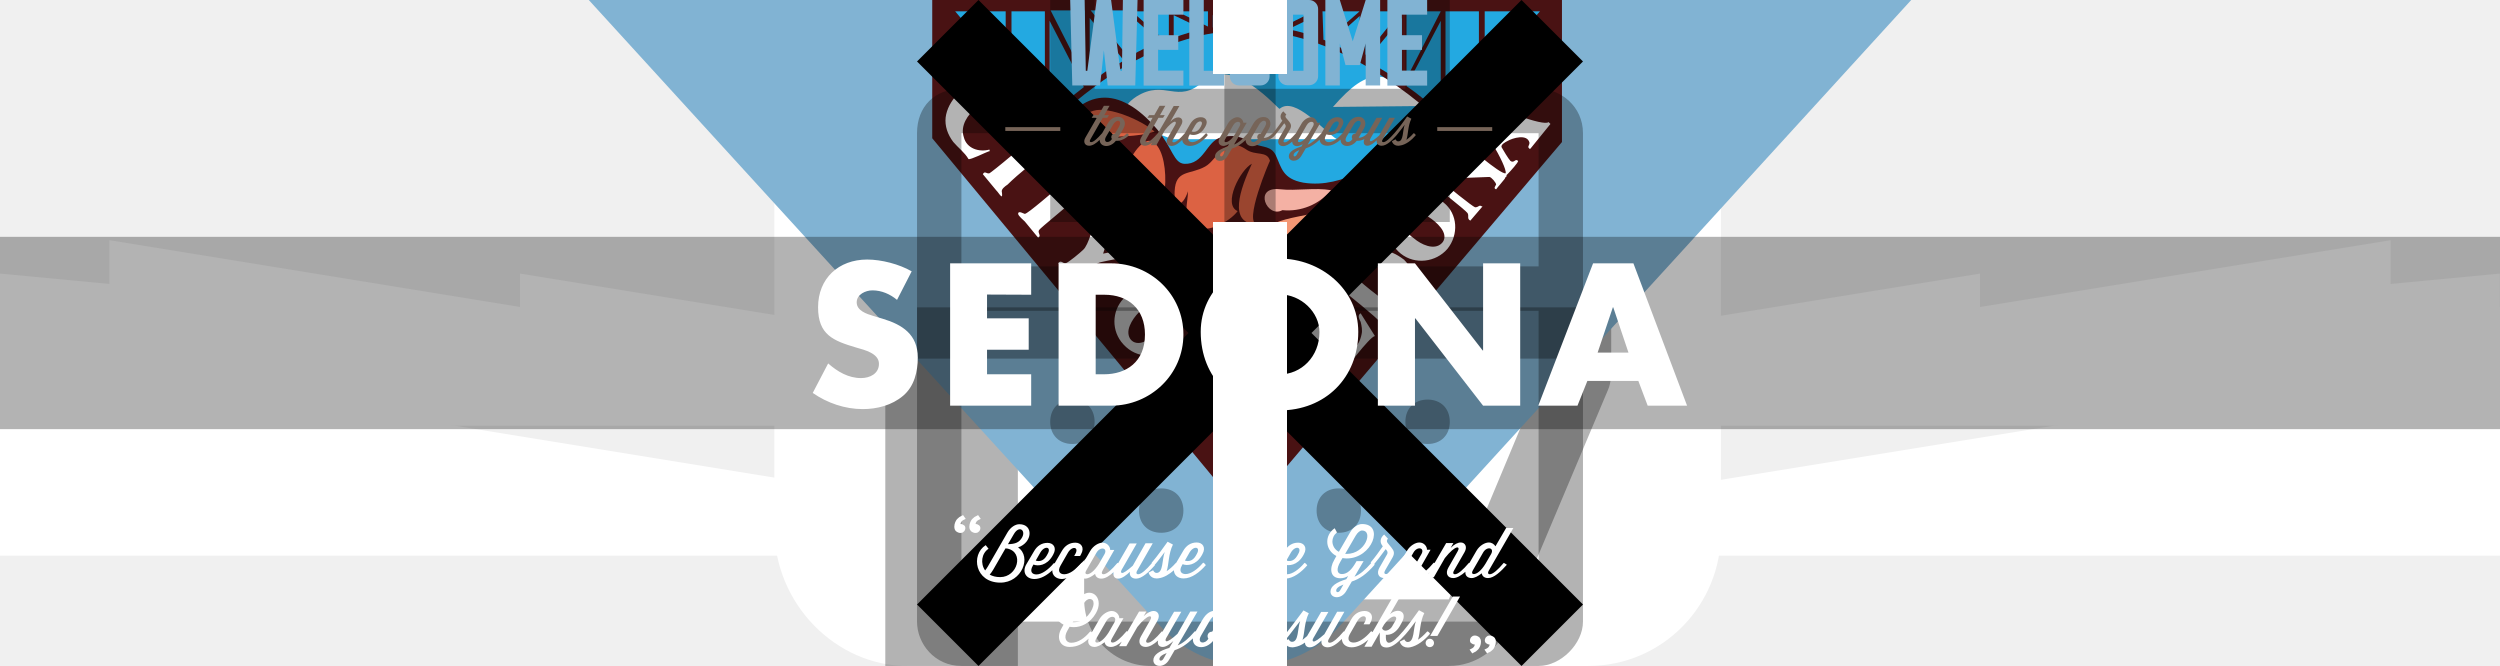
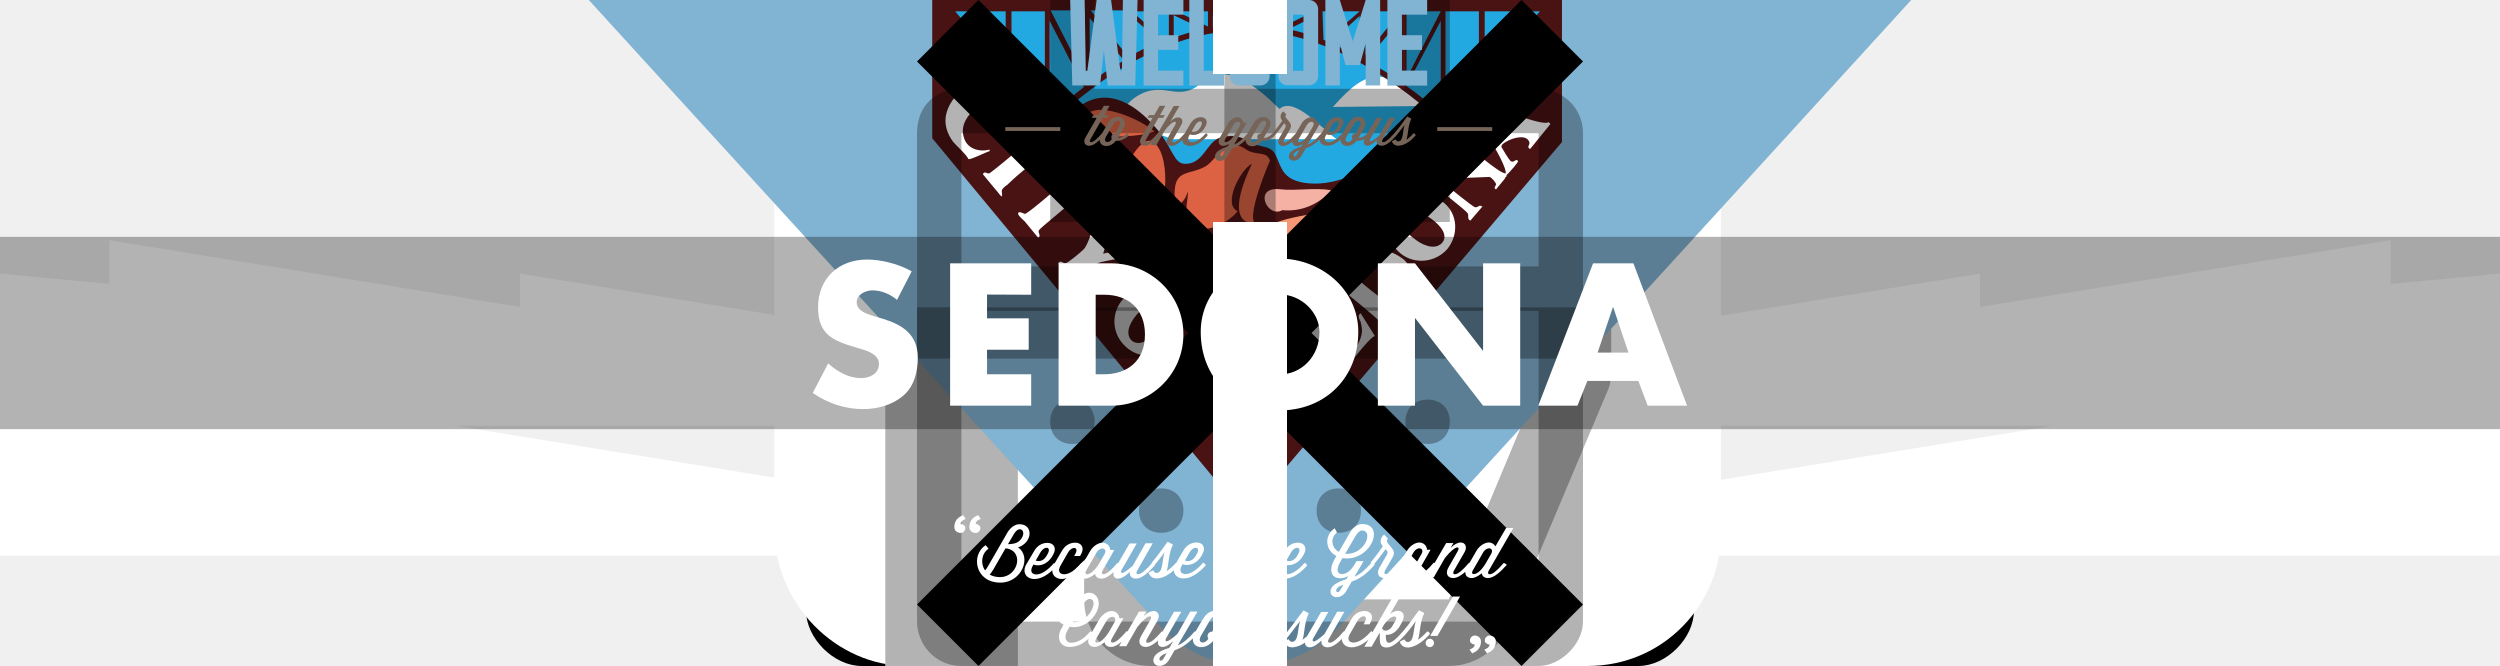
<svg xmlns="http://www.w3.org/2000/svg">
  <style>:root svg:not(:target){display:none}</style>
  <svg viewBox="0 0 1200 57" fill="none" id="divider-desctop">
    <path d="m249.6 23.7-249.6-23.7v57h600l-350.4-57v23.7Zm700.8 0v-23.7l-350.4 57h599.9v-57l-249.5 23.7Z" fill="#fff" />
  </svg>
  <svg viewBox="0 0 320 57" fill="none" id="divider-mobale">
    <path d="m-190.17 23.7-249.83-23.7v57h600.55l-350.72-57v23.7Zm701.44 0v-23.7l-350.72 57h600.45v-57l-249.73 23.7Z" fill="#fff" />
  </svg>
  <svg viewBox="0 0 768 57" fill="none" id="divider-tablet">
    <path d="m33.6 23.7-249.6-23.7v57h600l-350.4-57v23.7Zm700.8 0v-23.7l-350.4 57h599.9v-57l-249.5 23.7Z" fill="#fff" />
+   </svg>
+   <svg viewBox="0 0 16 12" fill="none" id="form-mail">
+     <path d="M8 8c-.3 0-.5-.1-1-.3l-7-3.7v7c0 .5.5 1 1 1h14c.5 0 1-.5 1-1v-7l-7 3.7c-.5.2-.7.3-1 .3Zm7-8h-14c-.5 0-1 .5-1 1v.8l8 4.2 8-4.2v-.8c0-.5-.5-1-1-1Z" fill="#000" />
+   </svg>
+   <svg viewBox="0 0 18 18" fill="none" id="form-phone">
+     <path d="M3.6 7.8c1.4 2.8 3.8 5.1 6.6 6.6l2.2-2.2c.3-.3.7-.4 1-.2 1.1.4 2.3.6 3.6.6.6 0 1 .4 1 1v3.4c0 .6-.4 1-1 1-9.4 0-17-7.6-17-17 0-.6.4-1 1-1h3.5c.6 0 1 .4 1 1 0 1.2.2 2.4.6 3.6.1.3 0 .7-.2 1l-2.3 2.2Z" fill="#010101" />
  </svg>
  <svg viewBox="0 0 27 35" fill="none" id="htmlacademy">
    <path d="M13.6 0h-.1l-13.5 1.4v24.7l13.5 8 13.4-8v-24.7l-13.3-1.4Zm11.4 12.1-11.5-6.8v-.1h-.1l-.1-.1v.1l-11.4 6.9v-9l11.5-1.2 11.6 1.2v9Zm-11.6-5.3 11.5 6.7-4.5 2.6-7.1-4.2v1.4l5.9 3.5-.9.5-5-3v1.4l3.8 2.3-.8.5-3-1.8v1.4l1.9 1.1-1.8 1.1-11.4-6.7 11.4-6.8Zm-11.5 8.3 11.4 6.8v1l-7.9-4.7v1.4l8 4.8v1.1l-8-4.7v1.4l8 4.8 8.1-4.9v-5.2l3.4-2v10l-11.5 6.9-11.5-6.8v-9.9Z" fill="#000" />
  </svg>
  <svg viewBox="0 0 76 68" fill="none" id="icon-burger">
    <path d="M71.71 45.33h-67.42a4.3 4.3 0 0 0-4.29 4.24v3.45c0 2.27 1.9 4.14 4.29 4.14h1v.98a9.84 9.84 0 0 0 9.87 9.76h45.68a9.84 9.84 0 0 0 9.87-9.76v-.98h1a4.3 4.3 0 0 0 4.29-4.24v-3.45c0-2.17-1.9-4.14-4.29-4.14Zm-3.89 12.81c0 3.75-3.09 6.8-6.88 6.8h-45.88a6.85 6.85 0 0 1-6.88-6.8v-.98h59.64v.98Zm5.19-5.22c0 .7-.6 1.28-1.3 1.28h-67.42c-.7 0-1.3-.59-1.3-1.28v-3.45c0-.59.6-1.18 1.3-1.18h67.52c.7 0 1.3.59 1.3 1.28v3.35h-.1Zm-56.85-15.57 5.38 3.94 5.49-3.94 5.48 3.94 5.49-3.94 5.39 3.94 5.48-3.94 5.49 3.94 5.48-3.94 5.49 3.94 6.28-4.63-1.7-2.37-4.58 3.26-5.49-3.95-5.48 3.95-5.49-3.95-5.48 3.95-5.39-3.95-5.49 3.95-5.48-3.95-5.49 3.95-5.38-3.95-5.49 3.95-4.59-3.26-1.8 2.37 6.4 4.63 5.48-3.94Zm54.55-6.7c0-.6.1-2.56 0-2.96-.7-15.37-15.06-27.69-32.71-27.69s-32.12 12.32-32.81 27.7v2.95h65.52Zm-32.71-27.7c15.96 0 29.12 11.04 29.72 24.74h-59.54c.7-13.7 13.86-24.73 29.82-24.73Z" fill="#81B3D2" />
    <path d="M38 16.75c1.1 0 2-.88 2-1.97 0-1.09-.9-1.97-2-1.97s-2 .88-2 1.97c0 1.1.9 1.97 2 1.97Zm-7.98-4.83c1.1 0 2-.88 2-1.97 0-1.09-.9-1.97-2-1.97s-2 .88-2 1.97c0 1.1.9 1.97 2 1.97Zm15.96 0c1.1 0 2-.88 2-1.97 0-1.09-.9-1.97-2-1.97s-2 .88-2 1.97c0 1.1.9 1.97 2 1.97Z" fill="#81B3D2" />
  </svg>
  <svg viewBox="0 0 9 19" fill="none" id="icon-facebook">
    <path d="M6.3 3.4h2.4v-3.4h-2.9c-3.1.2-4.3 2.4-3.9 6.1h-1.9v3.5h2v9.3h3.8v-9.3h2.9v-3.5h-2.9c0-1 0-2.4.5-2.7Z" fill="#fff" />
  </svg>
  <svg viewBox="0 0 63 76" fill="none" id="icon-gift">
    <path d="M60.2 22.12h-24.4c13.6-6.8 14.7-11.1 14.2-13.5-1.1-3.9-5.6-6.9-9.8-5.3-5.5 2.1-7 10.3-8.5 16.2-1.9-6-3.7-13.6-8-17.5-1.2-1.1-3-2.2-5.7-2-4 .4-9.7 5.3-7.3 10.8 2.2 5.3 9.5 8.7 14.4 11.4h-22.3a2.8 2.8 0 0 0-2.8 2.8v11.2c0 1.6 1.3 2.8 2.8 2.8h.3v36h57v-36h.1c1.6 0 2.8-1.3 2.8-2.8v-11.2c0-1.6-1.3-2.9-2.8-2.9Zm-18.4-16.3c2.1-.3 4.9 1.3 5.2 3.2.4 2.7-3.3 5.2-5 6.3-2.5 1.7-4.9 2.6-7.2 4 .8-3.7 2.5-12.9 7-13.5Zm-22.6 9.8c-2.2-1.5-6.4-4.4-6.3-7.7.1-3.6 5.7-6.5 8.7-3.8 3.8 3.3 5.6 11 7 16.4-3.2-1.6-6.2-2.8-9.4-4.9Zm5.9 56.4h-19.1v-33h19.1v33Zm0-36h-22.1v-10.9h22.1v10.9Zm10 36h-7.1v-46.9h7.1v46.9Zm22 0h-19v-33h19.1v33h-.1Zm2.9-36h-21.9v-10.9h21.9v10.9Z" fill="#81B3D2" />
  </svg>
  <svg viewBox="0 0 75 72" id="icon-house">
    <path d="M29.62 64.94h16.06v-23.77h-16.06v23.77Zm13.15-2.89h-10.24v-18h10.14v18h.1Z" />
    <path d="m72.9 39.18 2.1-2.09-9.94-9.84v-26.85h-13.86v13.12l-13.75-13.52-37.45 37.2 2.1 2.08 7.84-7.76v37.6h-3.92v2.88h64.16v-2.88h-5.12v-37.7l7.83 7.76Zm-18.78-35.8h7.93v20.98l-7.93-7.85v-13.13Zm8.03 65.64h-49.2v-40.48l24.5-24.36 24.6 24.36v40.48h.1Z" />
    <path d="M29.92 27.05a7.78 7.78 0 0 0 15.56 0 7.72 7.72 0 0 0-7.83-7.66 7.63 7.63 0 0 0-7.73 7.66Zm7.73-4.97a5.01 5.01 0 0 1 5.02 4.97 5.01 5.01 0 0 1-10.04 0 5.07 5.07 0 0 1 5.02-4.97Zm-17.67 19.09h-3.01v3.88h3.01v-3.88Zm5.92 0h-3v3.88h3v-3.88Zm-5.92 5.97h-3.01v3.88h3.01v-3.88Zm5.92 0h-3v3.88h3v-3.88Zm26.1-5.97h-3v3.88h3v-3.88Zm6.03 0h-3.01v3.88h3.01v-3.88Zm-6.03 5.97h-3v3.88h3v-3.88Zm6.03 0h-3.01v3.88h3.01v-3.88Z" />
  </svg>
  <svg viewBox="0 0 16 16" id="icon-login">
    <g filter="url(#icon-login_0)">
      <path d="M7 2h7v12h-7v2h9v-16h-9v2Z" />
      <path d="M7 9h-7v-2h7v-3l4 4-4 4v-3Z" />
    </g>
    <defs>
      <filter id="icon-login_0" x="0" y="0" width="16" height="16" filterUnits="userSpaceOnUse" color-interpolation-filters="sRGB">
        <feFlood flood-opacity="0" result="BackgroundImageFix" />
        <feBlend in="SourceGraphic" in2="BackgroundImageFix" result="shape" />
        <feColorMatrix in="SourceAlpha" values="0 0 0 0 0 0 0 0 0 0 0 0 0 0 0 0 0 0 127 0" result="hardAlpha" />
        <feOffset dy="1" />
        <feComposite in2="hardAlpha" operator="arithmetic" k2="-1" k3="1" />
        <feColorMatrix values="0 0 0 0 1 0 0 0 0 1 0 0 0 0 1 0 0 0 0.2 0" />
        <feBlend in2="shape" result="effect1_innerShadow_44543_6" />
      </filter>
    </defs>
  </svg>
  <svg viewBox="0 0 18 15" fill="none" id="icon-twitter">
    <path d="M11.3.17c1.7-.5 3.1.2 3.7 1.1.7-.2 1.4-.5 2.1-.7 0 .8-.5 1.5-.9 1.7.7.2 1.3-.5 1.3-.5-.2 1-1 1.7-1.6 2-.2 6.6-3.3 11-10.4 10.8h-.5c-.4 0-4.3-.4-5-1.8 2.3.2 4-.4 4.8-1.1-1-.3-2.8-.5-3.1-2.9.4.1.6.2 1.3.1-1.2-.8-2.6-1.5-2.5-3.7.3.3 1.1.5 1.4.5-.7-.2-2-3.3-.9-4.8 1.9 1.8 3.8 3.5 7.4 3.7.1-2.3 1.1-3.8 2.9-4.4Z" fill="#fff" />
  </svg>
  <svg viewBox="0 0 20 14" fill="none" id="icon-youtube">
    <path d="M17.1 0h-14.3c-1.5 0-2.8 1.3-2.8 2.8v8.3c0 1.6 1.3 2.9 2.8 2.9h14.3c1.6 0 2.8-1.3 2.8-2.8v-8.4c.1-1.5-1.2-2.8-2.8-2.8Zm-10.1 10.4v-6.8l6.8 3.4-6.8 3.4Z" fill="#fff" />
  </svg>
  <svg viewBox="0 0 1 9" fill="none" id="info">
    <g clip-path="url(#info_0)">
      <g clip-path="url(#info_1)" fill="#fff">
        <path d="M0 9h1v-6h-1v6Zm1-9h-1v1h1v-1Z" />
      </g>
    </g>
    <defs>
      <clipPath id="info_0">
        <path fill="#fff" d="M0 0h1v9h-1z" />
      </clipPath>
      <clipPath id="info_1">
        <path fill="#fff" d="M0 0h1v9h-1z" />
      </clipPath>
    </defs>
+   </svg>
+   <svg viewBox="0 0 23 21" fill="none" id="like-icon-whate.svg">
+     <path d="m12.96 3.78-.62 3.05-.63 2.62h9.09v2.2l-3.03 7.25h-9.4v-10.5l4.6-4.62Zm-10.87 6.72v8.4-8.4Zm11.71-10.5-6.9 6.93c-.42.32-.63.84-.63 1.47v10.5c0 1.16.94 2.1 2.1 2.1h9.4c.84 0 1.57-.52 1.88-1.26l3.14-7.45c.1-.21.1-.53.1-.74v-2.1h.11a2.1 2.1 0 0 0-2.1-2.1h-6.58l1.05-4.83v-.31c0-.43-.21-.84-.42-1.16l-1.15-1.05Zm-9.62 8.4h-4.18v12.6h4.18v-12.6Z" fill="#fff" />
  </svg>
  <svg viewBox="0 0 23 21" fill="none" id="like-icon">
    <path opacity=".3" d="m12.96 3.78-.62 3.05-.63 2.62h9.09v2.2l-3.03 7.25h-9.4v-10.5l4.6-4.62Zm-10.87 6.72v8.4-8.4Zm11.71-10.5-6.9 6.93c-.42.32-.63.84-.63 1.47v10.5c0 1.16.94 2.1 2.1 2.1h9.4c.84 0 1.57-.52 1.88-1.26l3.14-7.45c.1-.21.1-.53.1-.74v-2.1h.11a2.1 2.1 0 0 0-2.1-2.1h-6.58l1.05-4.83v-.31c0-.43-.21-.84-.42-1.16l-1.15-1.05Zm-9.62 8.4h-4.18v12.6h4.18v-12.6Z" fill="#000" />
  </svg>
  <svg viewBox="0 0 139 70" fill="none" id="logo">
    <path d="M139 0h-139l59.93 65.65a12.7 12.7 0 0 0 19.14 0l59.93-65.65Z" fill="#81B3D3" />
    <path d="m36.8.5 32.2 37.7 32.09-37.5-64.29-.2Z" fill="#23A9E1" />
    <path d="M61.27 14.63h17.35c-1.3-.8-4.41-4.58-6.01-3.19-.1.1-4.92-5.67-8.03-2.88-2.7 2.48-4-.3-7.02 1.59-3.6 2.39 2 3.68 3.71 4.47Zm26.78-3.49-9.83.1c3.91-4.47 5.62-3.98 9.83-.1Z" fill="#fff" />
    <path d="M97.88 3.58v-2.39h2.1l-2.1 2.4Zm-49.34 9.35c.1.1 2.4-2.38 6.11-4.87 3.41-2.29 8.63-4.88 14.45-4.88 5.81 0 11.13 2.69 14.54 4.98 3.7 2.39 6.01 4.77 6.11 4.87l-2.5 2.99c-4.52.6-7.73 3.88-12.14 3.18-2.2-.4-2.3-1.59-2.9-2.88-.5-1-1.31-.8-2.31-1.2-.9-.4-1.5-1.1-3.41-.7-1.6.4-1.8 2.9-3.91 2.8-1.1-.1-1.2-1.6-2.81-3.59-4.11-4.87-7.92-4.18-10.53.3l19.65 23.18-20.35-24.18Zm-8.43-11.74v1.9l-1.6-1.9h1.6Zm54.06 0h3.2v2.99l-3.2 3.78v-6.77Zm-4.12 11.35v-11.35h3.51v7.37l-3.5 3.98c.1 0 0 0 0 0Zm-.5-10.35v9.85c-1.1-1.1-2.3-2.1-3.6-2.99l3.6-6.86Zm-4.1-.3v6.77c-.51-.3-.91-.7-1.51-1-.7-.4-1.4-.9-2.2-1.3l3.7-4.47Zm-4.42-.2v4.28c-1-.5-2.1-1-3.11-1.5l3.1-2.78Zm.6-.5h3.71l-3.7 4.58v-4.58Zm4.31 0h3.61l-3.6 7.07v-7.07Zm-8.82 0h3.9l-3.5 3.09c-.1 0-.2-.1-.3-.1l-.1-2.99Zm-.5.4v2.39c-1-.4-2-.7-3.11-.9l3.1-1.49Zm-4.22 0v1.3l-2.2-.3 2.2-1Zm-6.81 0 2.2 1c-.8 0-1.5.1-2.2.3v-1.3Zm-4.12 0 3.11 1.5c-1.1.2-2.1.5-3.1.89v-2.39Zm3.61 1.2-3.3-1.6h3.3v1.6Zm3.51-.4-2.8-1.3h2.8v1.3Zm.7-1.2h2.91l-2.9 1.3v-1.3Zm3.72 0h3.2l-3.2 1.6v-1.6Zm-12.44 3.09-3.5-3.09h3.9v2.99l-.4.1Zm-3.6-2.59 3.1 2.69c-1.1.4-2.1.9-3.1 1.49v-4.18Zm-4.32.2 3.6 4.48c-1.3.7-2.5 1.49-3.6 2.39v-6.87Zm-4.21.3 3.6 6.96c-1.3 1-2.5 2-3.6 3.19v-10.15Zm3.7 5.97-3.6-7.07h3.6v7.07Zm4.32-2.49-3.71-4.58h3.7v4.58Zm-12.64 1.8-3.2-3.79v-2.49h3.2v6.27Zm.6-6.28h3.52v11.15l-3.51-4.18v-6.97Zm24.88-1.19h-33.2v14.53l32.9 39.7.2-.3 33.09-39v-14.93h-33Z" fill="#491213" />
    <path d="m66.39 45.77 2.6-4.18 2.61 4.18-2.6 4.17-2.61-4.17Z" fill="#23A9E1" />
    <path d="M74.41 30.44c-3.4-1.99-2.6-3.48.2-4.87 1.5-.7 4.81-3.38 6.12-2.49l-6.32 7.36Zm-2.3 2.5c-2.01-.1-4.32-.4-6.32.1 1.2.29 4.2 1.18 1.4 1.88 1 1.4 2.6 1.3 3.61.1-.4-.2-.7-.5-1-.7 1.1-.3 2.1-.9 2.3-1.39Zm1.2-1.6c-.9-.8-1.9-.8-2.71 0-1.2-2.09-5.42-1.4-7.42-1.7 1.1 2.6 9.63 3.1 10.13 1.7Zm-6.82-2.19c-1.6-.5-6.82-.4-3.41-1.79 1.1-.4 6.72.1 3.4 1.8Zm2-2.98c-.5-1.1.4-2.4 1.7-1.4 1.21.8-.6 2-1.7 1.4Zm-2.9.1c-2.31.7-5.32-.8-1.6-1.5 2.3-.5 4.7.5 1.6 1.5.1 0-.1 0 0 0Zm-2.61-6.17c-.5 1.59-1.5 1.89-1.4 0 .1-2.3 1.6-1.7 3.2-2.59 1.3-.7 2-3.38 4.32-1.8 1 .7 2.2.1 2.5 1.2 0-.1-2.9 6.67-1.3 6.67-3.21 0-1.8-3.78-.6-6.37-1.2.6-3.11 4.28-1.5 4.98-.8 1.1-3.42 2.58-4.72 1.49-1.1-1-.5-2.29-.5-3.58Zm-4.01 2.78c-5.62 0-1.8-8.55.1-8.06 2.2.7 1.9 8.16-.1 8.06Zm-6.22-8.16c-2.6-.1-1.5-2.58.3-3.08 1.7-.5 5.21 1.1 6.42 2.19-1.8.6-4.11.5-6.12.6-.2-2-.7-1.3-.6.3Z" fill="#DC6243" />
    <path d="M72 25.67c-2.9-2.99 4.32-2.69 5.52-3.78.8.3 7.02-5.37 8.52-4.98-1.1 1.3-3.4 5.28-5.01 5.28-1.3 0-2.6-.2-3.61.7-1.5 1.39-3.91 2.08-5.42 2.78Z" fill="#F49774" />
    <path d="M72.9 22.09c-1.6.9-3.1-2.49-.3-2.2 1.81.2 3.72-.2 5.42.1a5.9 5.9 0 0 1-5.11 2.1Z" fill="#F4B1A4" />
    <path d="M51.25 20.8c.3.4.6.79.5 1.39 0 .4-.6 1-.2 1.19l1.5-1.8c-.4-.09-3.51-3.77-3.51-4.17l-2.1 1.1c.1.4.8 0 1.2 0 .5 0 .9.4 1.3.7-1.1.89-3.8 3.27-4.11 3.27-.1 0-.7-.4-.7 0 0 .2.6.7.7.8l1.4 1.7c.4-.2-.1-.5.1-.8.1-.2 3.21-2.69 3.92-3.39Zm-3.41-4.48c.3-.1.4.3.6 0l-1.6-1.9c-.2-.3-.5-.6-.5 0 .1.4-4.02 3.69-4.22 3.79-.3.1-.5-.3-.7.1l1.4 1.69c.2.2.3.4.5.6.2.2.1-.4.1-.4-.1-.3.3-.6.6-.8 1-1 3.51-3.08 3.82-3.08Zm-5.72-.6c-1.1.3-2.4-.1-2.7-1.3-.4-1.19.4-2.38 1.3-3.08.9-.7 2.3-.6 2.8.5.2.5.1 1.1-.1 1.6-.1.29-.4.59 0 .79.6-.7 1.1-1.4 1.7-2.1-.7-.39-1-1.09-1.5-1.68-.6-.7-1.3-1.4-2.3-1.5-1.9-.3-3.61 1.7-3.81 3.39-.1.9.2 1.79.8 2.58.5.6 1.2 1.1 1.6 1.8.2.1 1.8-.7 2.1-.8.21 0 .1-.1.1-.2 0 0-.5.2 0 0Zm25.57 23.48c-.7-.5-2.6-2.99-3-3.48l-.2-.3-.2.1c-.1.1.1.4 0 .6-.5.8-3.72 3.18-3.92 3.38-.4.2-.8-.1-1 .2.5.6 1.8 2.28 2 2.28.3 0 .1-.5.1-.6.1-.2 1.7-1.58 2.31-2.08.2-.2.4.3.6.5.2.3.3.7.2 1-.1.19-.5.59-.2.79.4-.5 1.5-1.8 1.7-2 .2-.2-.4 0-.3-.1-.2.1-.5.2-.7 0-.1 0-.7-.69-.6-.79.3-.2.6-.6 1-.7.6-.1 1 1 1.1 1.4.1.4.1.8-.1 1.1-.1.3-.3.49 0 .59l1.41-1.9c0 .1-.1.1-.2 0 .1.1-.1 0 0 0Zm-9.22-8.86c-.7 0-1.4.3-2.01.8a3.52 3.52 0 0 0-.5 4.78c1.3 1.69 3.4 1.89 5.11.7 1.4-1.2 1.6-3.3.5-4.78-.8-1-2-1.5-3.1-1.5Zm1.2 1.4c.9-.1 1.5.8 1.1 1.79-.4 1-1.4 1.99-2.4 2.39-1.2.5-2.01-.5-1.5-1.7.4-.99 1.4-1.99 2.4-2.38.1 0 .2-.1.4-.1Zm-2.8-4.58c.3 0 .6.4.8 0l-1.41-1.7c-.4.2 0 .4-.1.6-.2.3-1.7.5-2.1.6.1-.4.6-1.69.8-1.79.4-.3.6.3.8-.1l-1.8-2.09c-.2-.2-.4-.7-.6-.4 0 0 0 1-.1 1.1-.11.2-.61 2.39-1.21 2.89-.3.3-1.5 1.29-1.8 1.39-.3.1-.5-.4-.81 0l1.6 1.89c.1.1.4.6.5.6.3.1 0-.6.1-.7.1-.3 1.61-1.8 2.31-1.9.9-.19 2-.49 3.01-.39.2 0-.2 0 0 0Zm24.26 6.67c.1.4.2.9.1 1.29-.1.6-.6 1.89-1.4 1.5-.8-.4-1.4-1.1-2.11-1.7.5-.6 1-1.1 1.9-.8.2.1.4 0 .2-.2-.3-.2-2-1.29-2.1-1.19-.2.2.3.6.1 1-.1.3-.4.5-.6.8-.5-.4-1.2-.8-.7-1.5.4-.4.8-.8 1.4-.9.4-.1 1.2.3 1.3-.1-.7-.3-1.4-.7-2.1-.99.1.5-2.2 2.89-2.7 3.48-.1.1-.41.4-.41.5 0 .3.4.1.4.1.3-.1 4.41 3.28 4.51 3.58.1.2-.1.4 0 .5 0 0 .1.1.2.1.3-.3 2.91-3.88 3.51-3.98l-1.5-2.39c-.4.2-.1.7 0 .9Zm-4.01 4.37c-1.3-.9-3.61.8-4.01 1-.7.3-1.2-.4-.8-1 .3-.5.9-.8 1.5-.8.2 0 .9.1.9 0 .1-.1.1-.1 0-.2-.6-.39-1.1-.79-1.7-1.09-.1.7-.9 1.1-1.3 1.6-.5.6-1.01 1.29-1.01 1.99s.4 1.39 1.1 1.69c.7.4 1.5.1 2.21-.3.4-.3.8-.6 1.2-.8.6-.3 1.5 0 1.3.8-.2.7-.9 1.3-1.6 1.5-.4.1-.8.1-1.2-.1-.3-.1-.6-.5-.8-.1l2.3 1.58c.1-.5.3-.7.7-.99.5-.4.9-.9 1.3-1.4.81-.89 1.11-2.48-.1-3.38Zm17.65-27.95c0 .1 0 .1 0 0l-.9 1-.8.99c-.2.2-.3.3 0 .5.5-.3 3.5 4.77 3.3 5.47-.5.2-4.51-3.29-4.61-3.49 0-.1.2-.7-.1-.6-.1 0-.5.6-.6.7l-.6.7c.2.3.3 0 .6 0 .2.1 1.2.9 1.5 1.1-.5 0-1.7.1-1.9.1-.6.1-.3-.4-.7-.6l-1.5 1.79-.91 1v.1c.2.2.1.1.4 0 .3-.1 4.31 3.18 4.41 3.38.2.3-.1.6.3.8l1.2-1.4c.1-.1.1-.1 0-.1-.3-.2-.3.1-.7.1-.3-.1-2.9-2.19-3.8-2.99l5.3-.2c.2 0 .71.6.71.8-.1.2-.3.4 0 .5.3-.4.6-.7.9-1.1l.1-.2c.1 0 .1-.1.1-.2l.1-.1c.3-.3 1.2-1.29 1.1-1.39-.3-.3-.4.3-.8 0-.2-.2-.8-1.2-.9-1.39-.2-.3.4-.6.6-.7.5-.3 2.1-.8 2.31.2 0 .2-.2.4-.1.5 0 0 .1.2.2.1l2.1-2.59-.2-.2c-.5.5-5.51-1.49-5.81-1.79-.1-.2-.1-.8-.3-.8Zm-.2 2.58c.8.3 1.5.6 2.3 1l-.6.3c-.2.1-.4.3-.6.5l-1.1-1.8Zm-6.62 7.67c-1.1-.1-2.2.4-3 1.29-1.21 1.5-1.11 3.68.4 4.87 1.5 1.2 3.7.9 4.9-.5 1.2-1.49 1.1-3.68-.4-4.87-.5-.4-1.2-.7-1.9-.8Zm-1.4 1.59c.6 0 1.3.4 1.7.7.8.5 2.2 1.68 1.5 2.68 0-.1.1-.1-.1.1-.8.8-2.2.1-2.9-.5-.7-.5-2.01-1.69-1.2-2.68.3-.2.6-.3 1-.3Zm-3.11 4.27c-1.2-.1-2.41.5-3.31 1.6-.6.8-1.3 1.49-1.9 2.29.2.3.5-.1.8.1.3.2 4.1 3.28 4.1 3.48.1.3-.2.4.1.6.1.1 2.91-3.39 3.21-3.99.4-1.09.1-2.38-.8-3.18.1.1.2.1 0 0-.8-.6-1.5-.9-2.2-.9Zm-1.1 1.6h.3c1.4.4 3.4 2.09 2.1 3.58l-.4.4c-.2.2-4.21-2.99-4.01-3.19.4-.5 1.3-.9 2-.8Z" fill="#fff" />
  </svg>
  <svg viewBox="0 0 13 1" fill="none" id="minus">
    <path opacity=".3" d="M0 0v1h13v-1h-13Z" fill="#000" />
  </svg>
  <svg viewBox="0 0 13 13" fill="none" id="modal-close">
    <g clip-path="url(#modal-close_0)">
      <path d="m13 1.2-1.2-1.2-5.3 5.3-5.3-5.3-1.2 1.2 5.3 5.3-5.3 5.3 1.2 1.2 5.3-5.3 5.3 5.3 1.2-1.2-5.3-5.3 5.3-5.3Z" fill="#000" />
    </g>
    <defs>
      <clipPath id="modal-close_0">
        <path fill="#fff" d="M0 0h13v13h-13z" />
      </clipPath>
    </defs>
  </svg>
  <svg viewBox="0 0 15 15" fill="none" id="modal-date">
    <g opacity=".3" clip-path="url(#modal-date_0)" fill="#000">
      <path d="M5.5 10c.3 0 .5-.2.5-.5s-.2-.5-.5-.5-.5.2-.5.5.2.5.5.5Z" />
      <path d="M14 2h-2v-2h-1v2h-7v-2h-1v2h-2c-.6 0-1 .4-1 1v11c0 .5.4 1 1 1h13c.5 0 1-.5 1-1v-11c0-.6-.5-1-1-1Zm0 12h-13v-7h13v7Zm-13-8v-3h2v2h1v-2h7v2h1v-2h2v3h-13Z" />
      <path d="M7.5 10c.3 0 .5-.2.5-.5s-.2-.5-.5-.5-.5.2-.5.5.2.5.5.5Zm2 0c.3 0 .5-.2.5-.5s-.2-.5-.5-.5-.5.2-.5.5.2.5.5.5Zm-4 1c-.3 0-.5.2-.5.5s.2.5.5.5.5-.2.5-.5-.2-.5-.5-.5Zm-2-1c.3 0 .5-.2.5-.5s-.2-.5-.5-.5-.5.2-.5.5.2.5.5.5Zm0 1c-.3 0-.5.2-.5.5s.2.5.5.5.5-.2.5-.5-.2-.5-.5-.5Zm4 0c-.3 0-.5.2-.5.5s.2.5.5.5.5-.2.5-.5-.2-.5-.5-.5Zm2 0c-.3 0-.5.2-.5.5s.2.5.5.5.5-.2.5-.5-.2-.5-.5-.5Zm2-1c.3 0 .5-.2.5-.5s-.2-.5-.5-.5-.5.2-.5.5.2.5.5.5Zm0 1c-.3 0-.5.2-.5.5s.2.5.5.5.5-.2.5-.5-.2-.5-.5-.5Z" />
    </g>
    <defs>
      <clipPath id="modal-date_0">
        <path fill="#fff" d="M0 0h15v15h-15z" />
      </clipPath>
    </defs>
  </svg>
  <svg viewBox="0 0 13 13" fill="none" id="plus">
    <g opacity=".3" clip-path="url(#plus_0)">
      <path d="M13 6h-6v-6h-1v6h-6v1h6v6h1v-6h6v-1Z" fill="#000" />
    </g>
    <defs>
      <clipPath id="plus_0">
        <path fill="#fff" d="M0 0h13v13h-13z" />
      </clipPath>
    </defs>
  </svg>
  <svg viewBox="0 0 460 350" fill="none" id="text-index">
    <path d="m165.4 70-.2.2c-1.4 1.5-3 2.2-4.5 2.2l2.8-4.9c1.8-3.1.1-6.1-2.7-6.1-2.3 0-4.1.9-5.8 3.9l-1.5 2.6-1.2 2.1-.2.2c-2.2 2.5-4.3 4.5-5.6 4.5-.7 0-1-.5-.3-1.6l6.4-11.2h2.4l.9-1.4h-2.5l2.8-4.9h-3l-2.8 4.9h-2.7l-.9 1.4h2.7l-6 10.4c-1.3 2.2-.4 4.3 2 4.3 1.7 0 3.7-1.3 5.5-3.1 0 3.8 5.3 4.6 8.5.5h.7c1.8 0 4.6-1.1 6.1-2.9 0-.5-.5-.9-.9-1.1Zm-6.4.2h-.1c-1 0-1.8.8-1.8 1.8 0 .4.1.7.3 1v.1c-1.4 2.4-4.8 2-3.1-1.2l2.3-3.9 1.4-2.4c2.1-3.6 5-2.2 3.2.9l-2.2 3.7Zm47.9-.2-.2.2c-2.2 2.5-4.9 4.5-7 4.5-1.8 0-2.9-1.2-1.6-3.6l.3-.5c1.9.8 5.6.4 7.8-3.5l.4-.7c1.6-2.8.1-4.8-2.4-4.8-2.4 0-4.3 1.3-5.6 3.5l-2.9 5-.2.2c-2.2 2.5-4.3 4.5-5.6 4.5-.7 0-1-.5-.3-1.6l4.3-7.6c1.3-2.3.1-3.9-1.6-3.9-1.3 0-2.7.7-4.2 2.3l4.8-8.3h-3l-8.3 14.3-.2.2c-2.2 2.5-4.3 4.5-5.6 4.5-.7 0-1-.5-.3-1.6l6.4-11.2h2.4l.9-1.4h-2.5l2.8-4.9h-3l-2.8 4.9h-2.7l-.9 1.4h2.7l-6 10.4c-1.3 2.2-.4 4.3 2 4.3 1.2 0 2.5-.6 3.8-1.6l-.8 1.3h3l4.5-7.9c4.6-5.8 6.6-5 5.4-2.8l-3.9 6.8c-1.3 2.2-.4 4.3 2 4.3 1.8 0 3.8-1.4 5.6-3.2.1 1.9 1.7 3.2 4.1 3.2 3.4 0 6.8-2.6 9.2-5.5.1-.6-.4-1-.8-1.2Zm-5.7-4.2c1.7-3 4.8-2.5 3 .6l-.4.7c-1.4 2.4-3.4 2.4-4.5 2l1.9-3.3Zm114.8 4.2-.2.2c-1.1 1.3-2.4 2.4-3.6 3.3 1-2.9.7-7.2 2.6-11.1l-2.2-1.2c-1.2 1.7-3.9 5.6-6.7 8.8l-.2.2c-2.2 2.5-4.3 4.5-5.6 4.5-.7 0-1-.5-.3-1.6l6.4-11.2h-3l-5.3 9.3c-2.3 2.1-4 3.2-4.6 3-.7-.3 0-1.4.4-2.1l5.8-10.2h-3l-4.7 8.1-.2.2c-1.4 1.5-3 2.2-4.5 2.2l2.8-4.9c1.8-3.1.1-6.1-2.7-6.1-2.3 0-4.1.9-5.8 3.9l-1.5 2.6-1.2 2.1-.2.2c-2.2 2.5-4.9 4.5-7 4.5-1.8 0-2.9-1.2-1.6-3.6l.3-.5c1.9.8 5.6.4 7.8-3.5l.4-.7c1.6-2.8.1-4.8-2.4-4.8-2.4 0-4.3 1.3-5.6 3.5l-2.9 5-.2.2c-2.5 2.9-4.6 4.7-7 5.7l6.7-11.5h-1.8c0-1.2-1.3-2.9-3.1-2.9-1.6 0-3.9 1.3-5.1 3.5l-2.9 5-.2.2c-2.2 2.5-4.3 4.5-5.6 4.5-.7 0-1-.5-.3-1.6l3-5.2c1-1.8.5-2.9-.4-4.1l-1.7-2c-.4-.5-.4-1.2.2-1.7l-1.6-1.7c-1.7 1.5-1.8 3.2-.8 4.6l.3.3c-1.3 1.9-3.1 4.4-5.1 6.7l-.2.2c-1.4 1.5-3 2.2-4.5 2.2l2.8-4.9c1.8-3.1.1-6.1-2.7-6.1-2.3 0-4.1.9-5.8 3.9l-1.5 2.6-1.2 2.1-.2.2c-2.5 2.9-4.6 4.7-7 5.7l6.7-11.5h-1.8c0-1.2-1.3-2.9-3.1-2.9-1.6 0-3.9 1.3-5.1 3.5l-4.2 7.3c-1.3 2.2-.4 4.3 2 4.3.8 0 1.8-.4 2.9-1l-.8 1.4c-4 1.2-6.6 2.9-6.6 5.1 0 2.9 4.4 3.5 6.6-.2l2.3-3.9c2.4-.7 4.7-2.2 7.2-4.5 0 3.8 5.3 4.6 8.5.5h.7c1.8 0 4.6-1.1 6.1-2.9 1.4-1.7 2.6-3.2 5-6.4l.4.5c.4.5.5 1.1.2 1.7l-3.2 5.5c-1.3 2.2-.4 4.3 2 4.3 1.5 0 3.2-1 4.8-2.4 0 1.4.9 2.4 2.6 2.4.8 0 1.8-.4 2.9-1l-.7 1.2c-4 1.2-6.6 2.9-6.6 5.1 0 2.9 4.4 3.5 6.6-.2l2.3-3.9c2.4-.8 4.8-2.2 7.3-4.6.1 1.9 1.6 3.2 4.1 3.2 2.4 0 4.9-1.4 6.9-3.2-.1 3.9 5.3 4.7 8.5.6h.7c.9 0 2.2-.3 3.3-.9-.8 2.1-.1 3.5 1.6 3.5 1.6 0 3.5-1.5 4.9-2.9-.3 1.6.7 2.9 2.6 2.9 2.5 0 5.3-2.6 7.8-5.5 1.7-2 3.2-4.1 4.3-5.5-1.2 3.1-.5 8.7-3.4 8.7-1 0-1.4-1.1-1.4-1.1l-1.9 1s.5 2.4 3.3 2.4c.3 0 .5 0 .8-.1h.1c3.1-.4 6.1-2.8 8.3-5.4-.1-.5-.6-1-1.1-1.1Zm-42.9-4.2c1.7-3 4.8-2.5 3 .6l-.4.7c-1.4 2.4-3.4 2.4-4.5 2l1.9-3.3Zm-57.2 15.6c-.6 1.1-1.6 1-1.6.1 0-.8.7-1.7 3-2.6l-1.4 2.5Zm1.4-6.7c-.7 0-1-.5-.3-1.6l4.2-7.3c1.6-2.8 4.8-2.1 3.3.6l-2.3 4c-1.8 2.9-3.7 4.3-4.9 4.3Zm18.4-4.5h-.1c-1 0-1.8.8-1.8 1.8 0 .4.1.7.3 1v.1c-1.4 2.4-4.8 2-3.1-1.2l2.3-3.9 1.4-2.4c2.1-3.6 5-2.2 3.2.9l-2.2 3.7Zm18.8 11.2c-.6 1.1-1.6 1-1.6.1 0-.8.7-1.7 3-2.6l-1.4 2.5Zm1.4-6.7c-.7 0-1-.5-.3-1.6l4.2-7.3c1.6-2.8 4.8-2.1 3.3.6l-2.3 4c-1.8 2.9-3.7 4.3-4.9 4.3Zm29.5-4.5h-.1c-1 0-1.8.8-1.8 1.8 0 .4.1.7.3 1v.1c-1.4 2.4-4.8 2-3.1-1.2l2.3-3.9 1.4-2.4c2.1-3.6 5-2.2 3.2.9l-2.2 3.7Zm-155.1-3.4h-28.9v2h28.9v-2Zm227 0h-28.9v2h28.9v-2Z" fill="#766458" />
    <path d="M163.2 0h7.7l-1.2 44.9h-14.5l-2-18.5-2 18.5h-14.6l-1.1-44.9h7.6l.6 37.2h.8l4.9-37.2h7.6l4.9 37.2h.8l.5-37.2Zm31.8 37.2v7.8h-20.9v-45h20.9v7.7h-13.3v10.8h10.6v7.7h-10.6v10.9h13.3v.1Zm21.4 0v7.8h-18.3v-45h7.6v37.2h10.7Zm16.2-8.8 7.7-1.8v13.6c0 2.6-2.2 4.7-4.7 4.7h-11.5c-2.6 0-4.7-2.2-4.7-4.7v-35.5c0-2.6 2.1-4.7 4.7-4.7h11.5c2.5 0 4.7 2.1 4.7 4.7v9.1l-7.7 1.8v-8h-5.5v29.5h5.5v-8.7Zm28.5-28.4c2.5 0 4.7 2.1 4.7 4.7v35.4c0 2.6-2.2 4.7-4.7 4.7h-11.5c-2.6 0-4.7-2.2-4.7-4.7v-35.4c0-2.6 2.1-4.7 4.7-4.7h11.5Zm-3 7.7h-5.5v29.5h5.5v-29.5Zm32.7-7.7h7.6v44.9h-7.6v-22.1l-3.1 11.4h-7.5l-3-11.4v22.1h-7.6v-44.9h7.6l6.8 21.7 6.8-21.7Zm32.3 37.2v7.8h-20.9v-45h20.9v7.7h-13.3v10.8h10.6v7.7h-10.6v10.9h13.3v.1Z" fill="#81B3D3" />
    <path d="M44.5 157.6c-3.6-3-8.1-5-12.9-5-3.6 0-8.3 2.1-8.3 6.3 0 4.4 5.3 6.1 8.6 7.1l5 1.5c10.4 3.1 18.5 8.3 18.5 20.4 0 7.4-1.8 15.1-7.7 20.1-5.9 5-13.7 7-21.2 7-9.4 0-18.7-3.2-26.3-8.5l8.1-15.5c4.9 4.3 10.6 7.7 17.3 7.7 4.6 0 9.4-2.3 9.4-7.5 0-5.5-7.6-7.3-11.8-8.5-12.2-3.6-20.2-6.7-20.2-21.2 0-15.2 10.8-25.1 25.8-25.1 7.5 0 16.8 2.4 23.4 6.2l-7.7 15Zm47.3-2.8v12.5h21.9v16.5h-21.9v12.9h23.2v16.5h-42.6v-74.8h42.6v16.5l-23.2-.1Zm37.6-16.4h27.6c20.8 0 38 16.4 38 37.4s-17.3 37.4-38 37.4h-27.6v-74.8Zm19.5 58.3h4.4c11.6 0 21.5-6.4 21.5-20.9 0-13.4-8.8-20.9-21.3-20.9h-4.6v41.8Zm138-22.3c0 24.2-17.4 41.3-41.4 41.3s-41.4-17.1-41.4-41.3c0-22.6 19.9-38.5 41.4-38.5s41.4 15.9 41.4 38.5Zm-62.6.1c0 12.9 9.5 22.3 21.1 22.3 11.6 0 21.1-9.4 21.1-22.3 0-10.3-9.5-19.8-21.1-19.8-11.5 0-21.1 9.5-21.1 19.8Zm72.9-36.1h19.5l35.6 45.8h.2v-45.8h19.5v74.8h-19.5l-35.6-45.9h-.2v45.9h-19.5v-74.8Zm110.1 61.8-5.2 13h-20.6l28.8-74.8h21.2l28.2 74.8h-20.7l-4.9-13h-26.8Zm13.6-38.7h-.2l-8 23.8h16.2l-8-23.8Zm-312.8 126.2c7.7-2.6 8.2-12.2.7-12.2-2.1 0-4.6 1.5-6.3 4.4l-10.2 17.7c-.5.8-.9 1.5-1.5 2.2-2.6-3.6-1.9-9 1.8-11.4l-1.5-1.9c-8 5.1-5.6 19.7 7.7 19.7 11.3 0 16.6-13.6 9.3-18.5Zm-9.4 15.6c-2.3 0-4-.5-5.5-1.3.7-.8 1.3-1.7 1.9-2.7l6.4-11.1 1 .1c8.9 1.9 5.4 15-3.8 15Zm4.1-17.3 3.1-5.3c2.8-4.8 6.3-2 4.4 1.6-1.5 2.8-3.6 3.6-7.5 3.7Z" fill="#fff" />
    <path d="M140.2 300c-.6 2.2.6 4.1 3.1 4.1 1.5 0 3.4-1 5.3-2.5.2 1.5 1.4 2.5 3.3 2.5 2 0 4.2-1.4 6.4-3.4-.4 2 .5 3.4 2.4 3.4 2.1 0 4.4-1.9 6.2-3.6-.4 2 .8 3.6 3.2 3.6 3.1 0 6.7-3.4 9.9-7 0-.1-.1-.1-.1-.2 2.1-2.4 3.9-5 5.3-6.8-1.5 3.9-.7 11-4.3 11-1.3 0-1.8-1.4-1.8-1.4l-2.4 1.2s.7 3.1 4.2 3.1c.4 0 .7 0 1.1-.1h.1c2.8-.4 5.5-2.1 7.9-4.2.1 2.5 2 4.3 5.1 4.3 4.3 0 8.6-3.4 11.7-7-.3-.5-.9-1.1-1.4-1.3l-.3.3c-2.7 3.2-6.2 5.7-8.9 5.7-2.3 0-3.7-1.5-2-4.5l.4-.7c2.4 1 7 .5 9.9-4.4l.5-.9c2-3.5.1-6.1-3-6.1s-5.5 1.6-7.1 4.4l-3.7 6.3h-.1l-.3.3c-1.4 1.6-3.1 3.1-4.6 4.1 1.2-3.6.9-9.2 3.3-14l-2.8-1.5c-1.6 2.2-5 7.1-8.4 11.1l.1.1-.1.2c-2.7 3.2-5.4 5.7-7.1 5.7-.8 0-1.3-.6-.4-2.1l8.1-14.2h-3.8l-6.7 11.8c-2.9 2.6-5.1 4.1-5.8 3.8-.9-.4 0-1.8.5-2.6l7.4-12.9h-3.8l-6 10.4c-.1-.1-.2-.1-.3-.2l-.3.3c-2.7 3.2-5.4 5.7-7.1 5.7-.8 0-1.3-.6-.4-2.1l6.1-10.7h-2.2c.1-1.6-1.5-3.8-4-3.8-2 0-4.9 1.6-6.5 4.4l-3.8 6.6c-.2-.2-.4-.3-.6-.4l-.3.3c-2.7 3.2-6.2 5.7-8.9 5.7-2.3 0-3.7-1.5-2-4.5l3.9-6.8c2.2-3.8 6.1-3.1 3.8.8l-.5.9h3.1l.5-.9c2-3.5.1-6.1-3-6.1s-5.5 1.6-7.1 4.4l-3.8 6.5c-.1-.1-.2-.1-.3-.2l-.3.3c-2.7 3.2-6.2 5.7-8.9 5.7-2.3 0-3.7-1.5-2-4.5l.4-.7c2.4 1 7 .5 9.9-4.4l.5-.9c2-3.5.1-6.1-3-6.1s-5.5 1.6-7.1 4.4l-4 6.8c-2.4 4-.3 7.8 4.2 7.8 3.3 0 6.7-2 9.4-4.6-.1 2.6 1.9 4.6 5.1 4.6 3.2-.2 6.3-2 9-4.3Zm58-9.6c2.2-3.8 6.1-3.1 3.8.8l-.5.9c-1.8 3.1-4.3 3-5.7 2.5l2.4-4.2Zm-54.2 9.3 5.3-9.2c2-3.5 6.1-2.6 4.2.8l-3 5.2c-2.3 3.6-4.6 5.3-6.1 5.3-.8-.1-1.3-.6-.4-2.1Zm-24.2-9.3c2.2-3.8 6.1-3.1 3.8.8l-.5.9c-1.8 3.1-4.3 3-5.7 2.5l2.4-4.2Zm128.6 13.7c4.3 0 8.6-3.4 11.7-7-.3-.5-.9-1.1-1.4-1.3l-.3.3c-2.7 3.2-6.2 5.7-8.9 5.7-2.3 0-3.7-1.5-2-4.5l.4-.7c2.4 1 7 .5 9.9-4.4l.5-.9c2-3.5.1-6.1-3-6.1s-5.5 1.6-7.1 4.4l-3.7 6.3s-.1 0-.1-.1l-.3.3c-2.7 3.2-5.4 5.7-7.1 5.7-.8 0-1.3-.6-.4-2.1l5.5-9.6c1.6-2.9.1-5-2-5-1.6 0-3.4.9-5.3 2.9l6.1-10.5h-3.9l-10.7 18.5c-.1-.1-.3-.2-.4-.3l-.3.3c-2.7 3.2-5.4 5.7-7.1 5.7-.8 0-1.3-.6-.4-2.1l8.1-14.2h3.1l1.1-1.8h-3.1l3.6-6.2h-3.8l-3.6 6.2h-3.4l-1.1 1.8h3.5l-7.6 13.2c-1.6 2.8-.5 5.4 2.6 5.4 1.9 0 3.9-1.2 6-3l-1.5 2.6h3.8l5.8-10c5.8-7.3 8.4-6.4 6.8-3.6l-4.9 8.6c-1.6 2.8-.5 5.4 2.6 5.4 2.3 0 4.9-1.8 7.3-4.2 0 2.5 1.9 4.3 5 4.3Zm3.1-13.7c2.2-3.8 6.1-3.1 3.8.8l-.5.9c-1.8 3.1-4.3 3-5.7 2.5l2.4-4.2Zm111.9 5.4-.3.3c-2.7 3.2-5.4 5.7-7.1 5.7-.8 0-1.3-.6-.4-2.1l12.8-22.2h-3.8l-5.6 9.6c-.7-1.1-1.9-2-3.5-2-2 0-4.9 1.6-6.5 4.4l-3.7 6.4c-.1 0-.2-.1-.2-.1l-.3.3c-2.7 3.2-5.4 5.7-7.1 5.7-.8 0-1.3-.6-.4-2.1l5.5-9.6c1.6-2.9.1-5-2-5-1.6 0-3.4.9-5.3 2.8l1.4-2.5h-3.8l-6.1 10.5c-.1-.1-.2-.2-.4-.2l-.3.3c-2.7 3.2-5.4 5.7-7.1 5.7-.8 0-1.3-.6-.4-2.1l6.1-10.7h-1.9c.1-1.6-1.5-3.8-4-3.8-2 0-4.9 1.6-6.5 4.4l-3.7 6.3-.2.2c-2.7 3.2-5.4 5.7-7.1 5.7-.8 0-1.3-.6-.4-2.1l3.8-6.6c1.3-2.3.7-3.6-.5-5.1l-2.1-2.6c-.5-.7-.5-1.5.2-2.2l-2-2.2c-2.2 1.9-2.3 4.1-1 5.8l.3.4c-1.7 2.4-3.9 5.6-6.4 8.5l.3.3c-3.1 3.6-5.8 5.9-8.8 7.2l4.8-8.2h-3.7l-.4.7c-2 3.5-4.3 6.1-7.3 6.1-2.6 0-3.1-2.6-.8-6.5l1.1-1.9c.7.1 1.4.2 2.2.2 13.5 0 20-18.1 8.1-18.1-2.1 0-4.6 1.5-6.3 4.4l-5.9 10.2a6.22 6.22 0 0 1-3.4-5.4c0-1.8.8-3.5 2.4-4.8l-1.2-2.2c-2.7 1.9-3.9 4.5-3.9 7.1 0 3 1.7 5.9 4.8 7.5l-1.1 2c-2.7 4.6-2.2 9.7 3.2 9.7 1.6 0 3-.5 4.1-1.2l-1 1.7c-5.1 1.6-8.3 3.6-8.3 6.5 0 3.6 5.6 4.4 8.3-.3l2.9-5c3.9-1.2 7.8-3.9 12-8.8-.1-.1-.1-.2-.2-.4 1.7-2 3.1-3.9 6-7.8l.5.6c.5.6.7 1.4.2 2.2l-4 7c-1.6 2.8-.5 5.4 2.6 5.4 1.9 0 4-1.2 6-3 0 1.7 1.1 3 3.3 3 1.5 0 3.4-1 5.3-2.5.2 1.5 1.4 2.5 3.3 2.5 1.8 0 3.8-1.1 5.7-2.8l-1.4 2.4h3.8l5.8-10.1c5.8-7.3 8.4-6.3 6.7-3.5l-4.9 8.6c-1.6 2.8-.5 5.4 2.6 5.4 2 0 4.2-1.4 6.4-3.3-.2 1.9 1 3.3 3.3 3.3 1.5 0 3.4-1 5.3-2.5.2 1.5 1.4 2.5 3.3 2.5 3.1 0 6.7-3.4 9.9-7-.4-.2-1.1-.8-1.6-1Zm-77.9-14.2c1.1-1.9 2.4-2.8 3.4-2.8 6 0 1.8 12.3-8.1 12.3h-.8l5.5-9.5Zm-8.1 28.6c-.8 1.4-2.1 1.2-2.1.2s.9-2.1 3.8-3.2l-1.7 3Zm39.7-13.8c-2.3 3.6-4.6 5.3-6.1 5.3-.8 0-1.3-.6-.4-2.1l5.3-9.2c2-3.5 6.1-2.6 4.2.8l-3 5.2Zm36.7-.2c-2.3 3.8-4.6 5.5-6.2 5.5-.8 0-1.3-.6-.4-2.1l5.3-9.2c2-3.5 6.1-2.6 4.2.8l-2.9 5Zm-117.1 35.6-.3.3c-2.7 3.2-5.4 5.7-7.1 5.7-.8 0-1.3-.6-.4-2.1l5.5-9.6c1.6-2.9.1-5-2-5-1.6 0-3.4.9-5.3 2.8l1.4-2.5h-3.8l-6.1 10.6c-.2-.1-.3-.2-.5-.3l-.3.3a7.79 7.79 0 0 1-5.7 2.8l3.6-6.2c2.3-4 .2-7.7-3.4-7.7-2.9 0-5.2 1.2-7.4 5l-1.9 3.2-1.6 2.8c-.1-.1-.2-.1-.3-.2l-.3.3c-3.1 3.6-5.8 5.9-8.8 7.2l10.4-17.8h-3.8l-6.7 11.7c-2.9 2.7-5.2 4.2-5.9 3.9-.9-.4 0-1.8.5-2.6l7.4-12.9h-3.8l-6.1 10.5c-.1-.1-.2-.1-.3-.2l-.3.3c-2.7 3.2-5.4 5.7-7.1 5.7-.8 0-1.3-.6-.4-2.1l5.5-9.6c1.6-2.9.1-5-2-5-1.6 0-3.4.9-5.3 2.8l1.4-2.5h-3.8l-6.1 10.5c-.1-.1-.2-.2-.4-.2l-.3.3c-2.7 3.2-5.4 5.7-7.1 5.7-.8 0-1.3-.6-.4-2.1l6.1-10.7h-2.2c.1-1.6-1.5-3.8-4-3.8-2 0-4.9 1.6-6.5 4.4l-3.9 6.8c-.3-.2-.6-.4-.8-.5l-.3.3c-2.7 3.2-6.1 5.7-9.8 5.7-2.6 0-4.2-2.6-1.9-6.5l1.1-1.9c.7.1 1.4.2 2.2.2 4 0 8.6-2.1 11.6-7.3 1.1-1.9 1.5-3.6 1.5-5.1 0-3.4-2.2-5.7-5-5.7-2.1 0-4.6 1.5-6.3 4.4l-5.9 10.2a6.22 6.22 0 0 1-3.4-5.4c0-1.8.8-3.5 2.4-4.8l-1.2-2.2c-2.7 1.9-3.9 4.5-3.9 7.1 0 3 1.7 5.9 4.8 7.5l-1.1 2c-2.7 4.6-1.1 9.7 4.3 9.7 4.2 0 7.4-1.9 10-4.4-.8 2.4.4 4.4 3.1 4.4 1.5 0 3.4-1 5.3-2.5.2 1.5 1.4 2.5 3.3 2.5 1.8 0 3.8-1.1 5.7-2.8l-1.4 2.4h3.8l5.8-10.1c5.8-7.3 8.4-6.3 6.7-3.5l-4.9 8.6c-1.6 2.8-.5 5.4 2.6 5.4 2 0 4.3-1.4 6.5-3.4-.5 2.1.5 3.4 2.4 3.4 1.8 0 3.9-1.5 5.6-3.1l-2.1 3.6c-5.1 1.5-8.4 3.6-8.4 6.5 0 3.6 5.6 4.4 8.3-.3l2.9-5c3.2-1 6.3-3 9.6-6.2-.5 5.3 6.5 6.5 10.8 1.1h.8c1.4 0 3.3-.5 5-1.5l-2.5 4.4h3.8l5.8-10.1c5.8-7.3 8.4-6.3 6.7-3.5l-4.9 8.6c-1.6 2.8-.5 5.4 2.6 5.4s6.7-3.4 9.9-7c-.1-.3-.8-.9-1.3-1.1Zm-94.4-14.2c1.1-1.9 2.4-2.8 3.4-2.8 1.4 0 2.1.9 2.1 2.3 0 3.5-4.3 9.9-10.2 9.9h-.8l5.5-9.4Zm13.4 14.8c-2.3 3.6-4.6 5.3-6.1 5.3-.8 0-1.3-.6-.4-2.1l5.3-9.2c2-3.5 6.1-2.6 4.2.8l-3 5.2Zm28.8 13.8c-.8 1.4-2.1 1.2-2.1.2s.9-2.1 3.8-3.2l-1.7 3Zm25.6-14.2h-.2c-1.2 0-2.2 1-2.2 2.3 0 .5.1.9.4 1.3v.1c-1.8 3.1-6.1 2.5-3.9-1.5l2.9-5 1.8-3.1c2.7-4.5 6.3-2.7 4 1.2l-2.8 4.7Zm114.5 1.1c-.2-.6-.9-1.2-1.4-1.3l-.3.3c-1.4 1.6-3.1 3.1-4.6 4.1 1.2-3.6.9-9.2 3.3-14l-2.8-1.5c-1.6 2.2-5 7.1-8.4 11.1l-.3.3c-2.7 3.2-5.4 5.7-7.1 5.7-.8 0-1.6-.8-1.6-2.6v-1.6c2.7.3 5.5-1.4 7.3-4.5l1-1.8c3.5-6.1-2.2-8.1-6.1-4.5l5.4-9.4h-3.8l-10.8 18.8c-.2-.2-.5-.4-.7-.5l-.3.3c-2.7 3.2-6.2 5.7-8.9 5.7-2.3 0-3.7-1.5-2-4.5l3.9-6.8c2.2-3.8 6.1-3.1 3.8.8l-.5.9h3.1l.5-.9c2-3.5.1-6.1-3-6.1s-5.5 1.6-7.1 4.4l-3.7 6.4c-.1 0-.2-.1-.2-.1l-.3.3c-2.7 3.2-5.4 5.7-7.1 5.7-.8 0-1.3-.6-.4-2.1l8.1-14.2h-3.8l-6.7 11.8c-2.9 2.6-5.1 4.1-5.8 3.8-.9-.4 0-1.8.5-2.6l7.4-12.9h-3.8l-7.4 12.7c-.8.7-1.7 1.4-2.4 2 1.2-3.6.9-9.2 3.3-14l-2.8-1.5c-1.6 2.2-10.3 13.8-13.8 17.8.3.5.9.9 1.4 1.3 2.2-2.5 9.4-11.8 10.7-13.6-1.5 3.9-.7 11-4.3 11-1.3 0-1.8-1.4-1.8-1.4l-2.4 1.2s.7 3.1 4.2 3.1c.4 0 .7 0 1.1-.1h.1c1.9-.3 3.8-1.1 5.6-2.4 0 1.5.9 2.5 2.5 2.5 2.1 0 4.4-1.9 6.2-3.6-.4 2 .8 3.6 3.2 3.6 2.4 0 5-1.9 7.5-4.4 0 2.5 2 4.4 5.1 4.4 3.1 0 6.1-1.7 8.8-4l-2.1 3.7h3.8l4.3-7.5v3c0 3.2.6 4.9 3.7 4.9s6.7-3.4 9.9-7c2.2-2.5 4-5.1 5.4-6.9-1.5 3.9-.7 11-4.3 11-1.3 0-1.8-1.4-1.8-1.4l-2.4 1.2s.7 3.1 4.2 3.1c.4 0 .7 0 1.1-.1h.1c3.8-.7 7.7-3.8 10.5-7.1Zm-25.2-3 1.1-1.9c4.4-6.1 7.4-4.4 6-2.1l-1.8 3.1c-1.1 2-4.4 3.4-5.3.9Zm25.1 5.6c-1.2 0-2.2 1-2.2 2.2 0 1.2.9 2.2 2.2 2.2 1.2 0 2.2-.9 2.2-2.2 0-1.2-1-2.2-2.2-2.2Zm.2-1.5h3.8l11.9-20.7h-3.8l-11.9 20.7Zm-244.3-56.6c0 .3-.1.6-.2.9-.1.3-.3.6-.5.8-.2.2-.5.4-.8.6-.3.1-.7.2-1.1.2-.5 0-.9-.1-1.3-.3-.4-.2-.8-.4-1.1-.7-.3-.3-.4-.6-.6-1-.1-.4-.2-.8-.2-1.3 0-.9.2-1.6.5-2.4.3-.7.7-1.4 1.3-1.9.2-.2.5-.5.8-.7.3-.2.6-.4.9-.5.3-.1.5-.3.7-.4.2-.1.3-.1.4-.2l1.4 2c-.2.1-.5.2-.8.4-.3.1-.6.3-.9.5-.3.2-.5.5-.7.8-.2.3-.3.6-.3 1 .7 0 1.2.2 1.7.6.6.3.8.9.8 1.6Zm7.9 0c0 .3-.1.6-.2.9-.1.3-.3.6-.5.8-.2.2-.5.4-.8.6-.3.1-.7.2-1.1.2-.5 0-.9-.1-1.3-.3-.4-.2-.8-.4-1.1-.7-.2-.3-.4-.6-.6-1-.1-.4-.2-.8-.2-1.3 0-.9.2-1.6.5-2.4.3-.7.7-1.4 1.3-1.9.2-.2.5-.5.8-.7.3-.2.6-.4.9-.5.3-.1.5-.3.7-.4.2-.1.3-.1.4-.2l1.4 2c-.2.1-.5.2-.8.4-.3.1-.6.3-.9.5-.3.2-.5.5-.7.8-.2.3-.3.6-.3 1 .7 0 1.2.2 1.7.6.5.3.8.9.8 1.6Zm265.1 58.9c0-.3.1-.6.2-.9.1-.3.3-.6.5-.8.2-.2.5-.4.8-.6.3-.1.7-.2 1.1-.2.5 0 .9.1 1.3.3.4.2.8.4 1.1.7.3.3.4.6.6 1 .1.4.2.8.2 1.3 0 .9-.2 1.6-.5 2.4-.3.7-.7 1.4-1.3 1.9-.2.2-.5.5-.8.7-.3.2-.6.4-.9.5-.3.1-.5.3-.7.4-.2.1-.3.1-.4.2l-1.4-2c.2-.1.5-.2.8-.4.3-.1.6-.3.9-.5.3-.2.5-.5.7-.8.2-.3.3-.6.3-1-.7 0-1.2-.2-1.7-.6-.5-.3-.8-.9-.8-1.6Zm-7.8 0c0-.3.1-.6.2-.9.1-.3.3-.6.5-.8.2-.2.5-.4.8-.6.3-.1.7-.2 1.1-.2.5 0 .9.1 1.3.3.4.2.8.4 1.1.7.2.3.4.6.6 1 .1.4.2.8.2 1.3 0 .9-.2 1.6-.5 2.4-.3.7-.7 1.4-1.3 1.9-.2.2-.5.5-.8.7-.3.2-.6.4-.9.5-.3.1-.5.3-.7.4-.2.1-.3.1-.4.2l-1.4-2c.3-.1.5-.2.8-.4.3-.1.6-.3.9-.5.3-.2.5-.5.7-.8.2-.3.3-.6.3-1-.7 0-1.2-.2-1.7-.6-.6-.3-.8-.9-.8-1.6Z" fill="#fff" />
  </svg>
  <svg viewBox="0 0 1 9" fill="none" id="Decstop_info-1">
    <g clip-path="url(#Decstop_info-1_0)">
      <g clip-path="url(#Decstop_info-1_1)" fill="#fff">
        <path d="M0 9h1v-6h-1v6Zm1-9h-1v1h1v-1Z" />
      </g>
    </g>
    <defs>
      <clipPath id="Decstop_info-1_0">
        <path fill="#fff" d="M0 0h1v9h-1z" />
      </clipPath>
      <clipPath id="Decstop_info-1_1">
        <path fill="#fff" d="M0 0h1v9h-1z" />
      </clipPath>
    </defs>
  </svg>
</svg>
